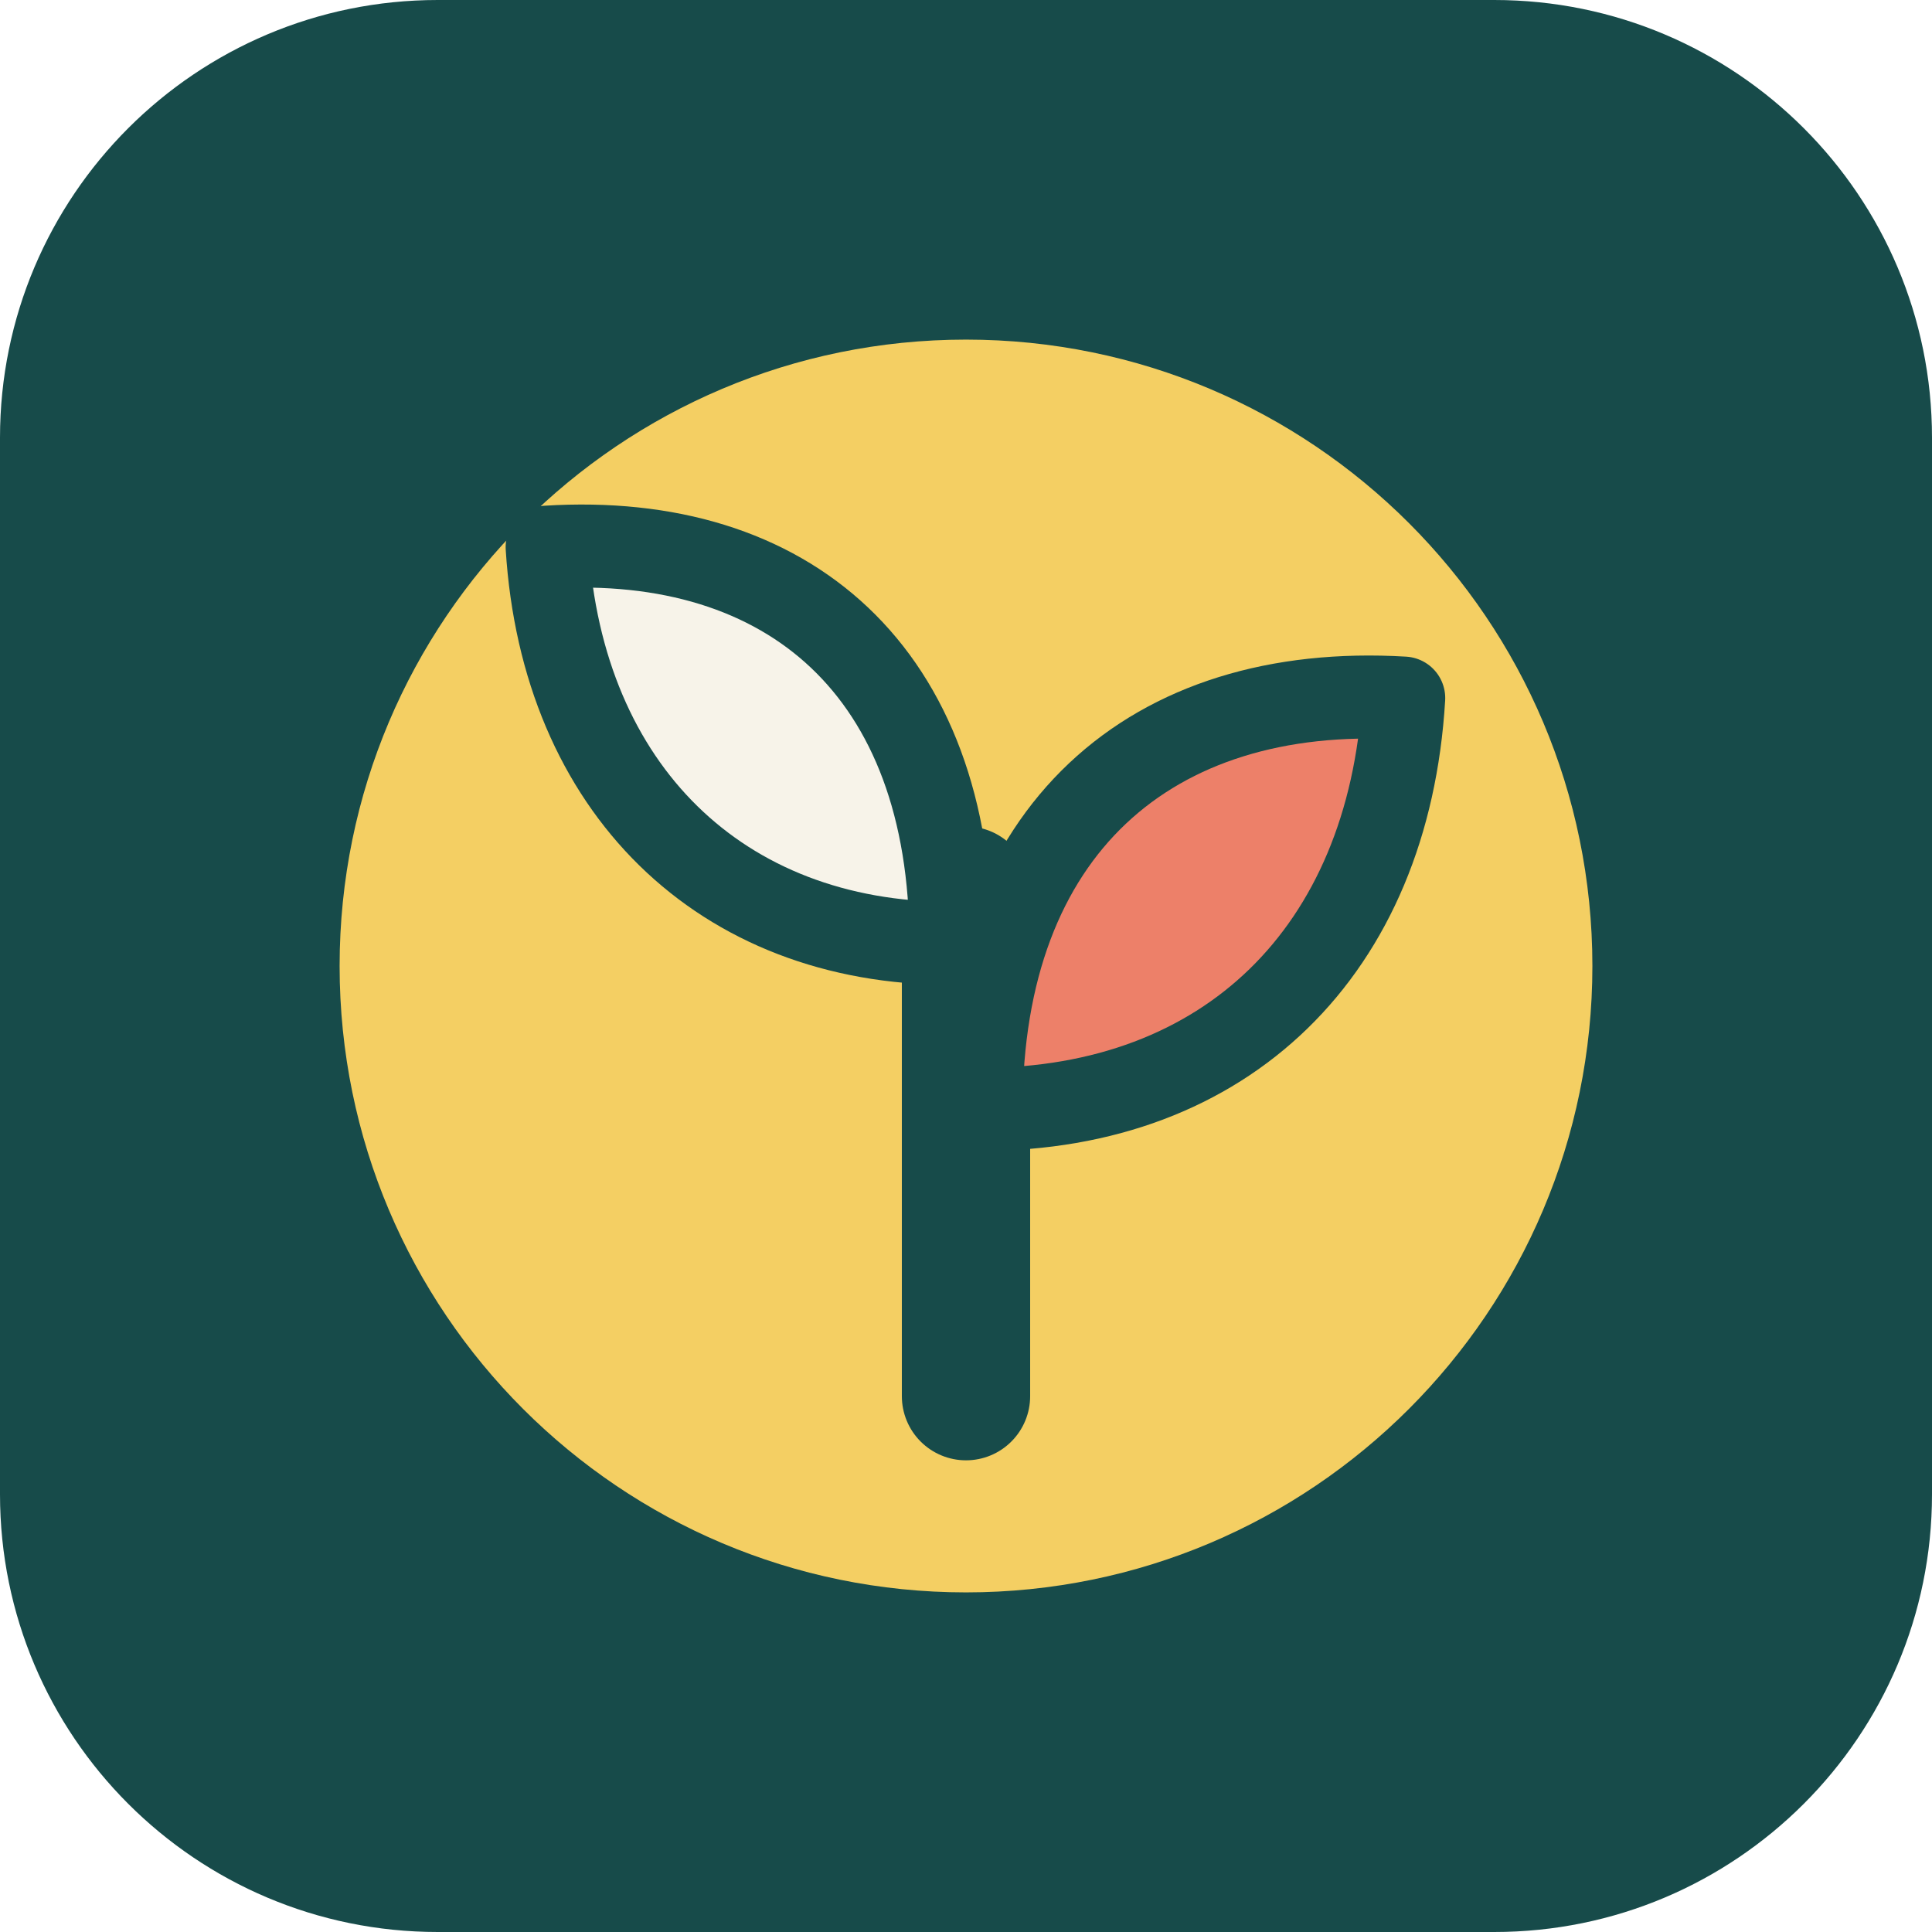
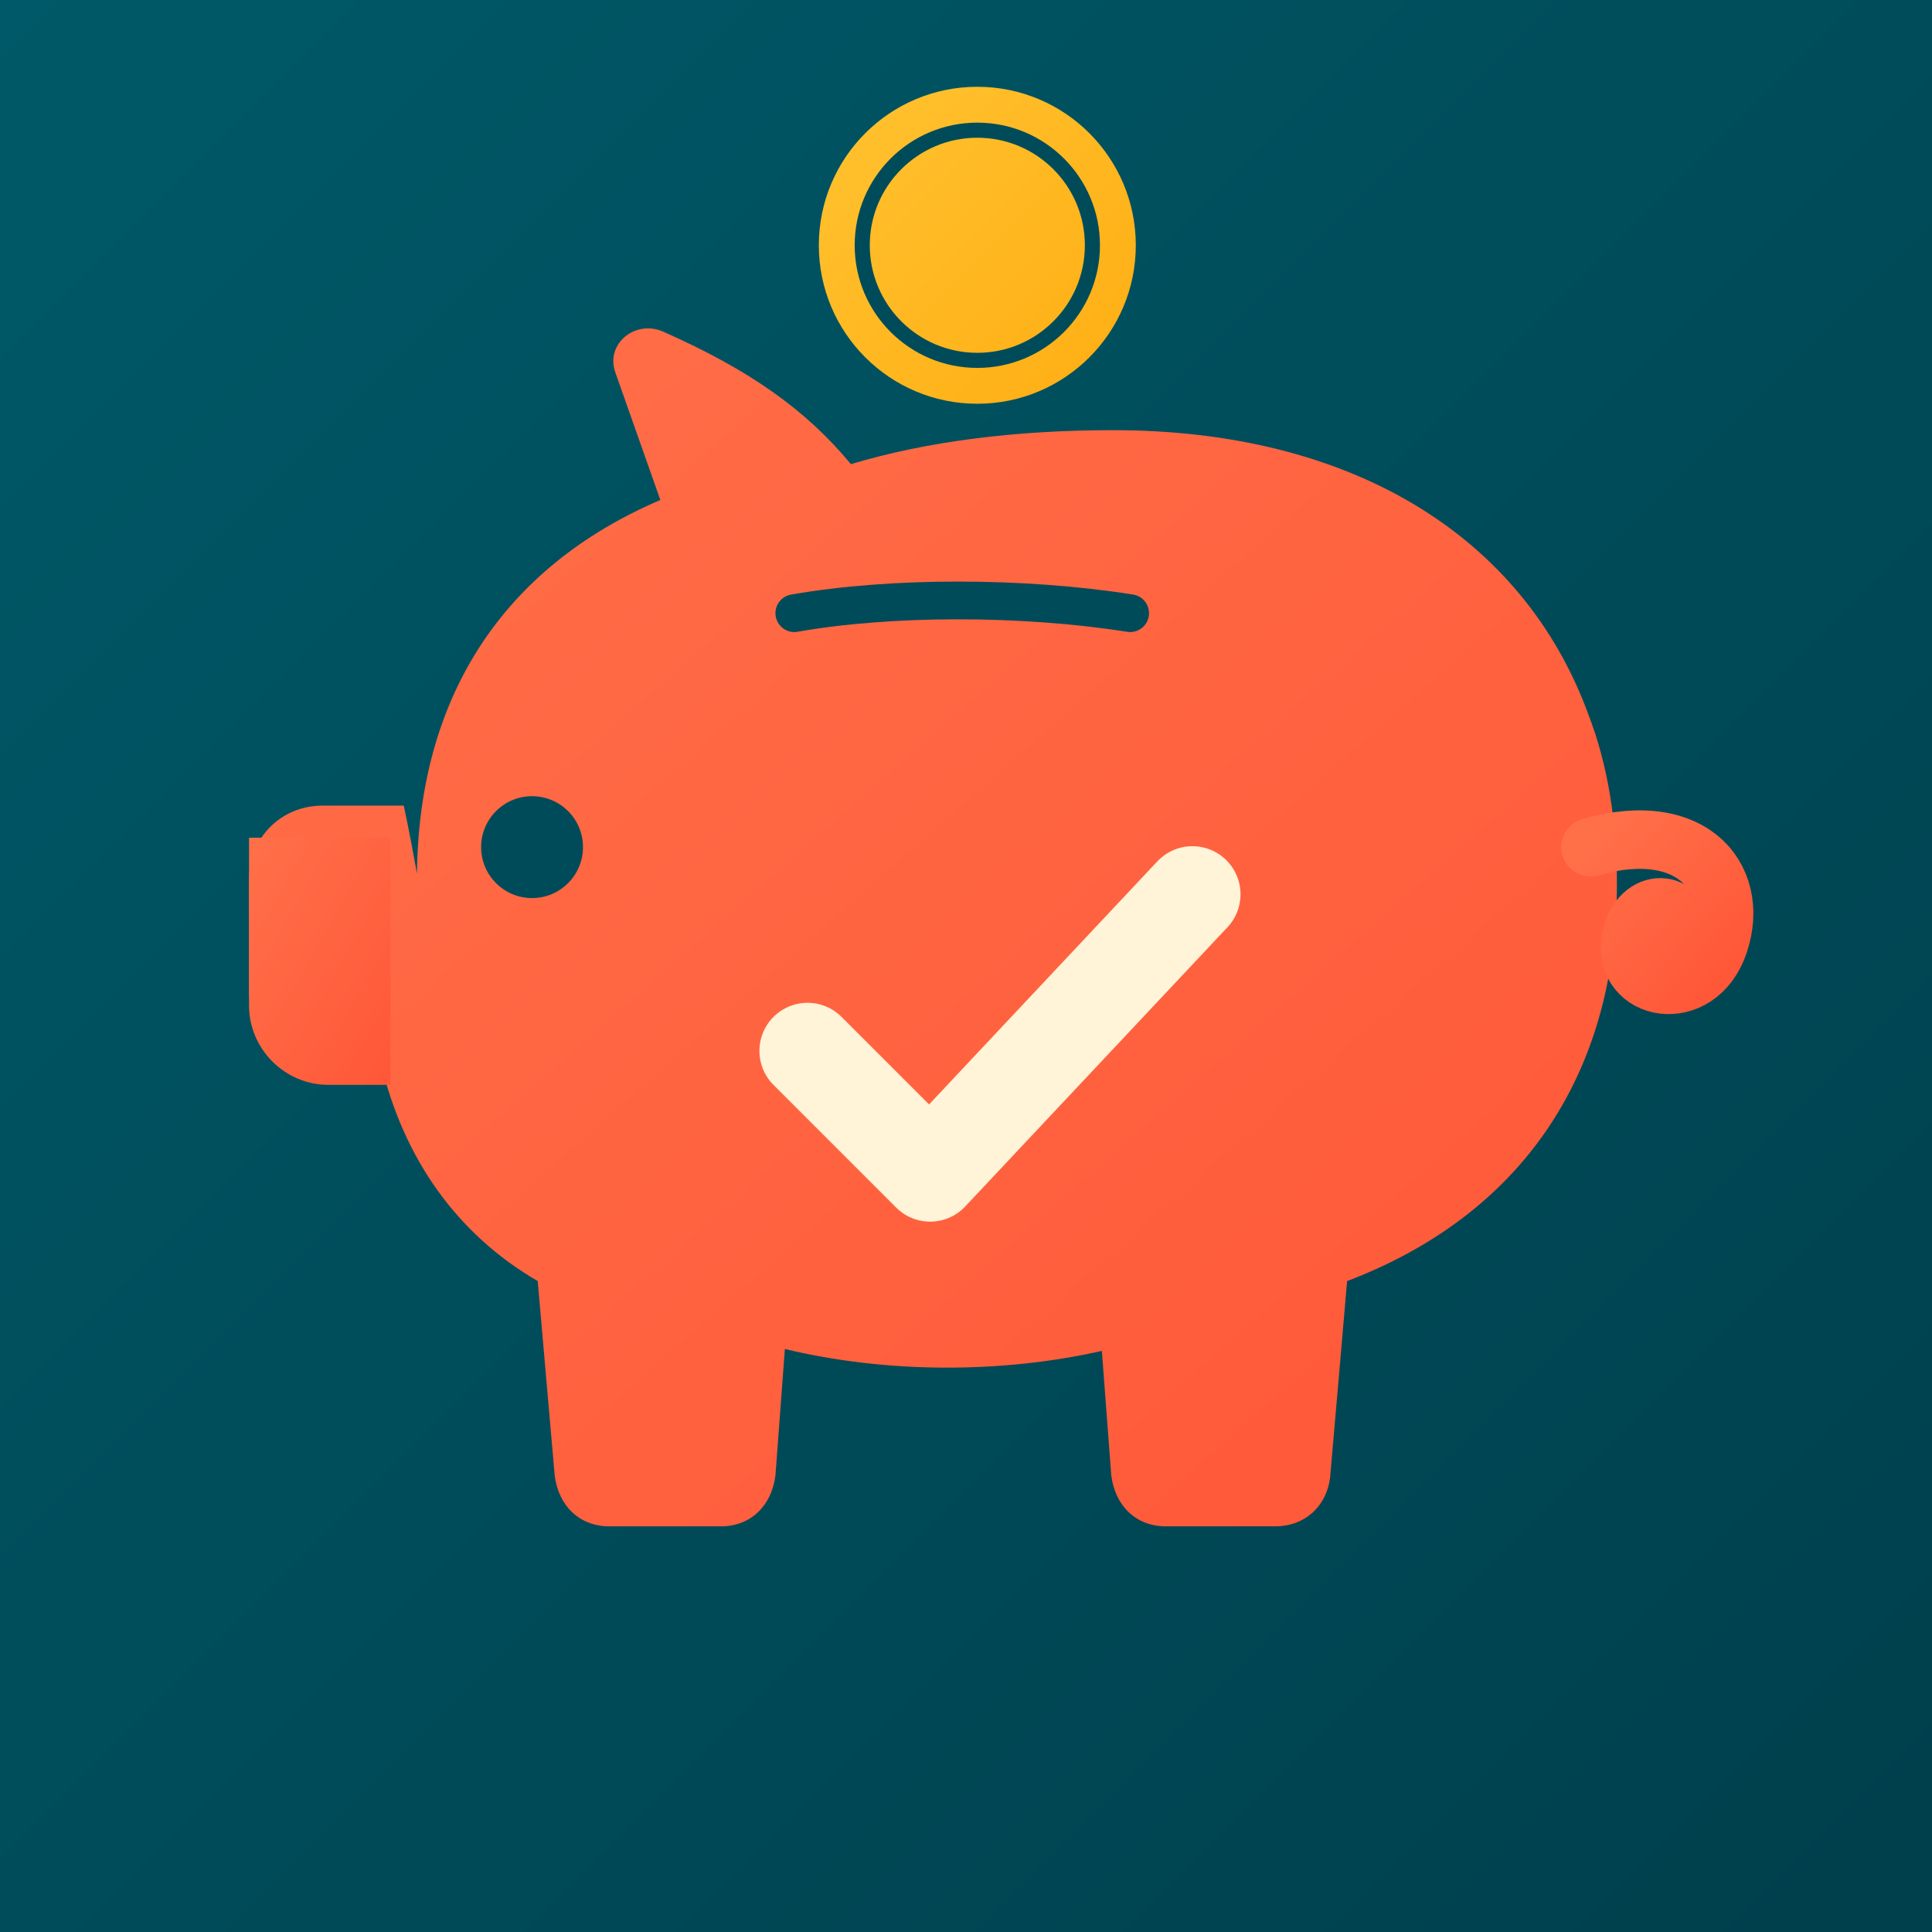
- <svg xmlns="http://www.w3.org/2000/svg" viewBox="0 0 512 512" role="img" aria-labelledby="title">
-   <rect width="512" height="512" rx="116" fill="#174b4a" />
-   <circle cx="256" cy="256" r="166" fill="#f4cf63" />
-   <path d="M256 370V236" fill="none" stroke="#174b4a" stroke-linecap="round" stroke-width="34" />
-   <path d="M252 250c-61 0-103-41-107-105 64-4 107 33 107 105Z" fill="#f7f3e9" stroke="#174b4a" stroke-linejoin="round" stroke-width="22" />
-   <path d="M260 294c65 0 108-42 112-109-67-4-112 35-112 109Z" fill="#ed8069" stroke="#174b4a" stroke-linejoin="round" stroke-width="22" />
+ <svg xmlns="http://www.w3.org/2000/svg" viewBox="0 0 1024 1024" role="img" aria-labelledby="title description">
+   <defs>
+     <linearGradient id="background" x1="0" y1="0" x2="1" y2="1">
+       <stop offset="0" stop-color="#005968" />
+       <stop offset="1" stop-color="#003f4c" />
+     </linearGradient>
+     <linearGradient id="pig" x1="0" y1="0" x2="1" y2="1">
+       <stop offset="0" stop-color="#ff7049" />
+       <stop offset="1" stop-color="#ff5738" />
+     </linearGradient>
+     <linearGradient id="coin" x1="0" y1="0" x2="1" y2="1">
+       <stop offset="0" stop-color="#ffc331" />
+       <stop offset="1" stop-color="#ffad12" />
+     </linearGradient>
+   </defs>
+   <rect width="1024" height="1024" fill="url(#background)" />
+   <circle cx="518" cy="130" r="84" fill="url(#coin)" />
+   <circle cx="518" cy="130" r="61" fill="none" stroke="#004b59" stroke-width="8" />
+   <path fill="url(#pig)" d="M221 463        C222 370 266 301 350 265        L326 197        C321 182 337 169 352 176        C397 196 427 217 451 246        C491 234 538 228 590 228        C715 228 807 283 842 379        C852 405 857 435 857 468        C857 570 806 644 714 679        L705 783        C703 799 691 809 676 809        L618 809        C602 809 591 798 589 782        L584 716        C531 728 470 728 416 715        L411 782        C409 798 398 809 382 809        L323 809        C307 809 296 798 294 782        L285 679        C242 654 214 614 202 564        L171 564        C149 564 132 547 132 525        L132 466        C132 444 149 427 171 427        L214 427        C217 441 219 452 221 463 Z" />
+   <path fill="url(#pig)" d="M132 444H207V575H174C151 575 132 556 132 533Z" />
+   <circle cx="282" cy="449" r="27" fill="#004b59" />
+   <path d="M421 325C472 316 542 316 599 325" fill="none" stroke="#004b59" stroke-width="20" stroke-linecap="round" />
+   <path d="M843 449C899 433 924 468 910 503C897 534 857 524 865 495C871 474 894 478 891 497" fill="none" stroke="url(#pig)" stroke-width="31" stroke-linecap="round" />
+   <path d="M428 557L493 622L632 474" fill="none" stroke="#fff3d8" stroke-width="51" stroke-linecap="round" stroke-linejoin="round" />
</svg>
